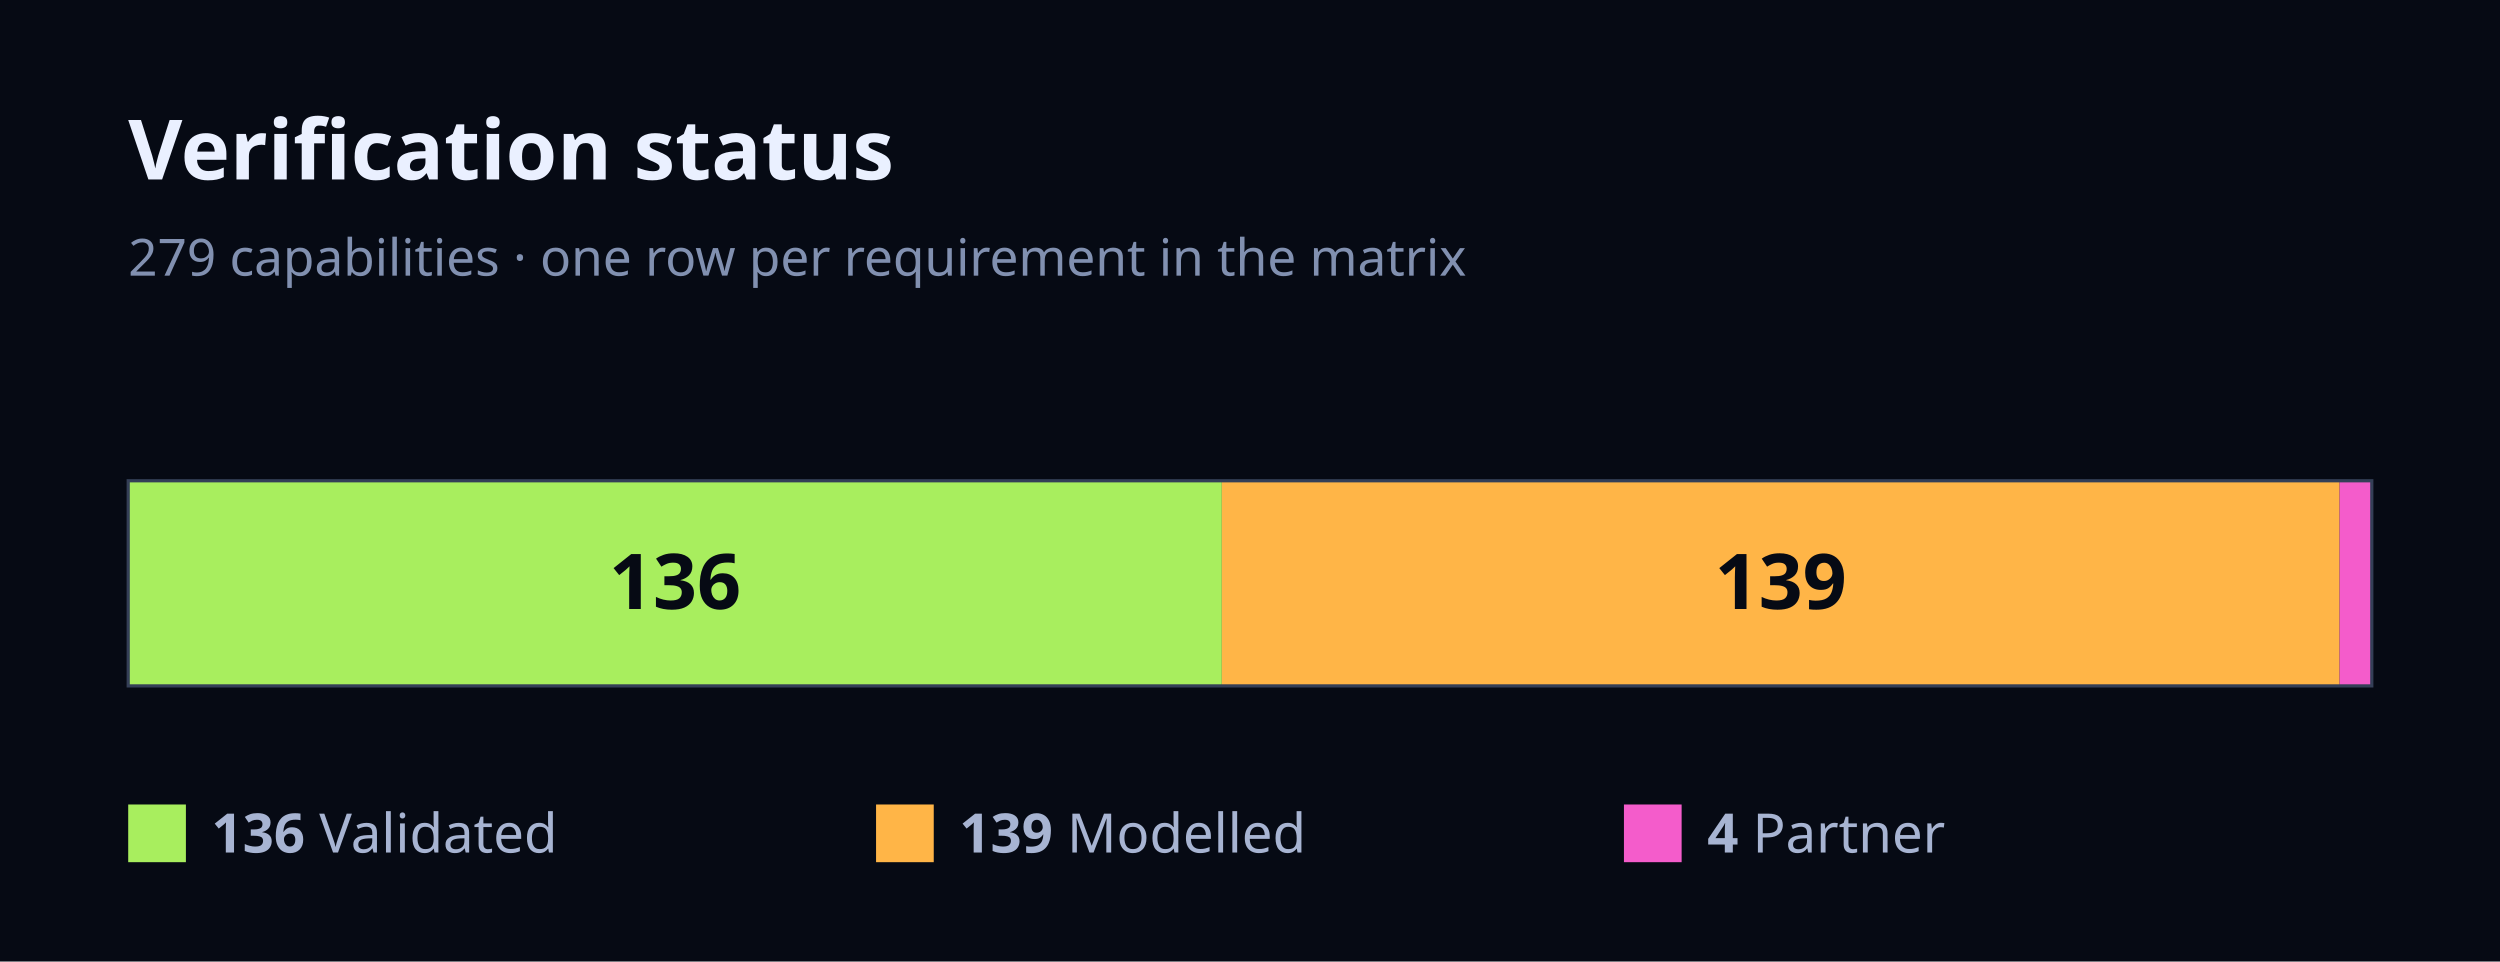
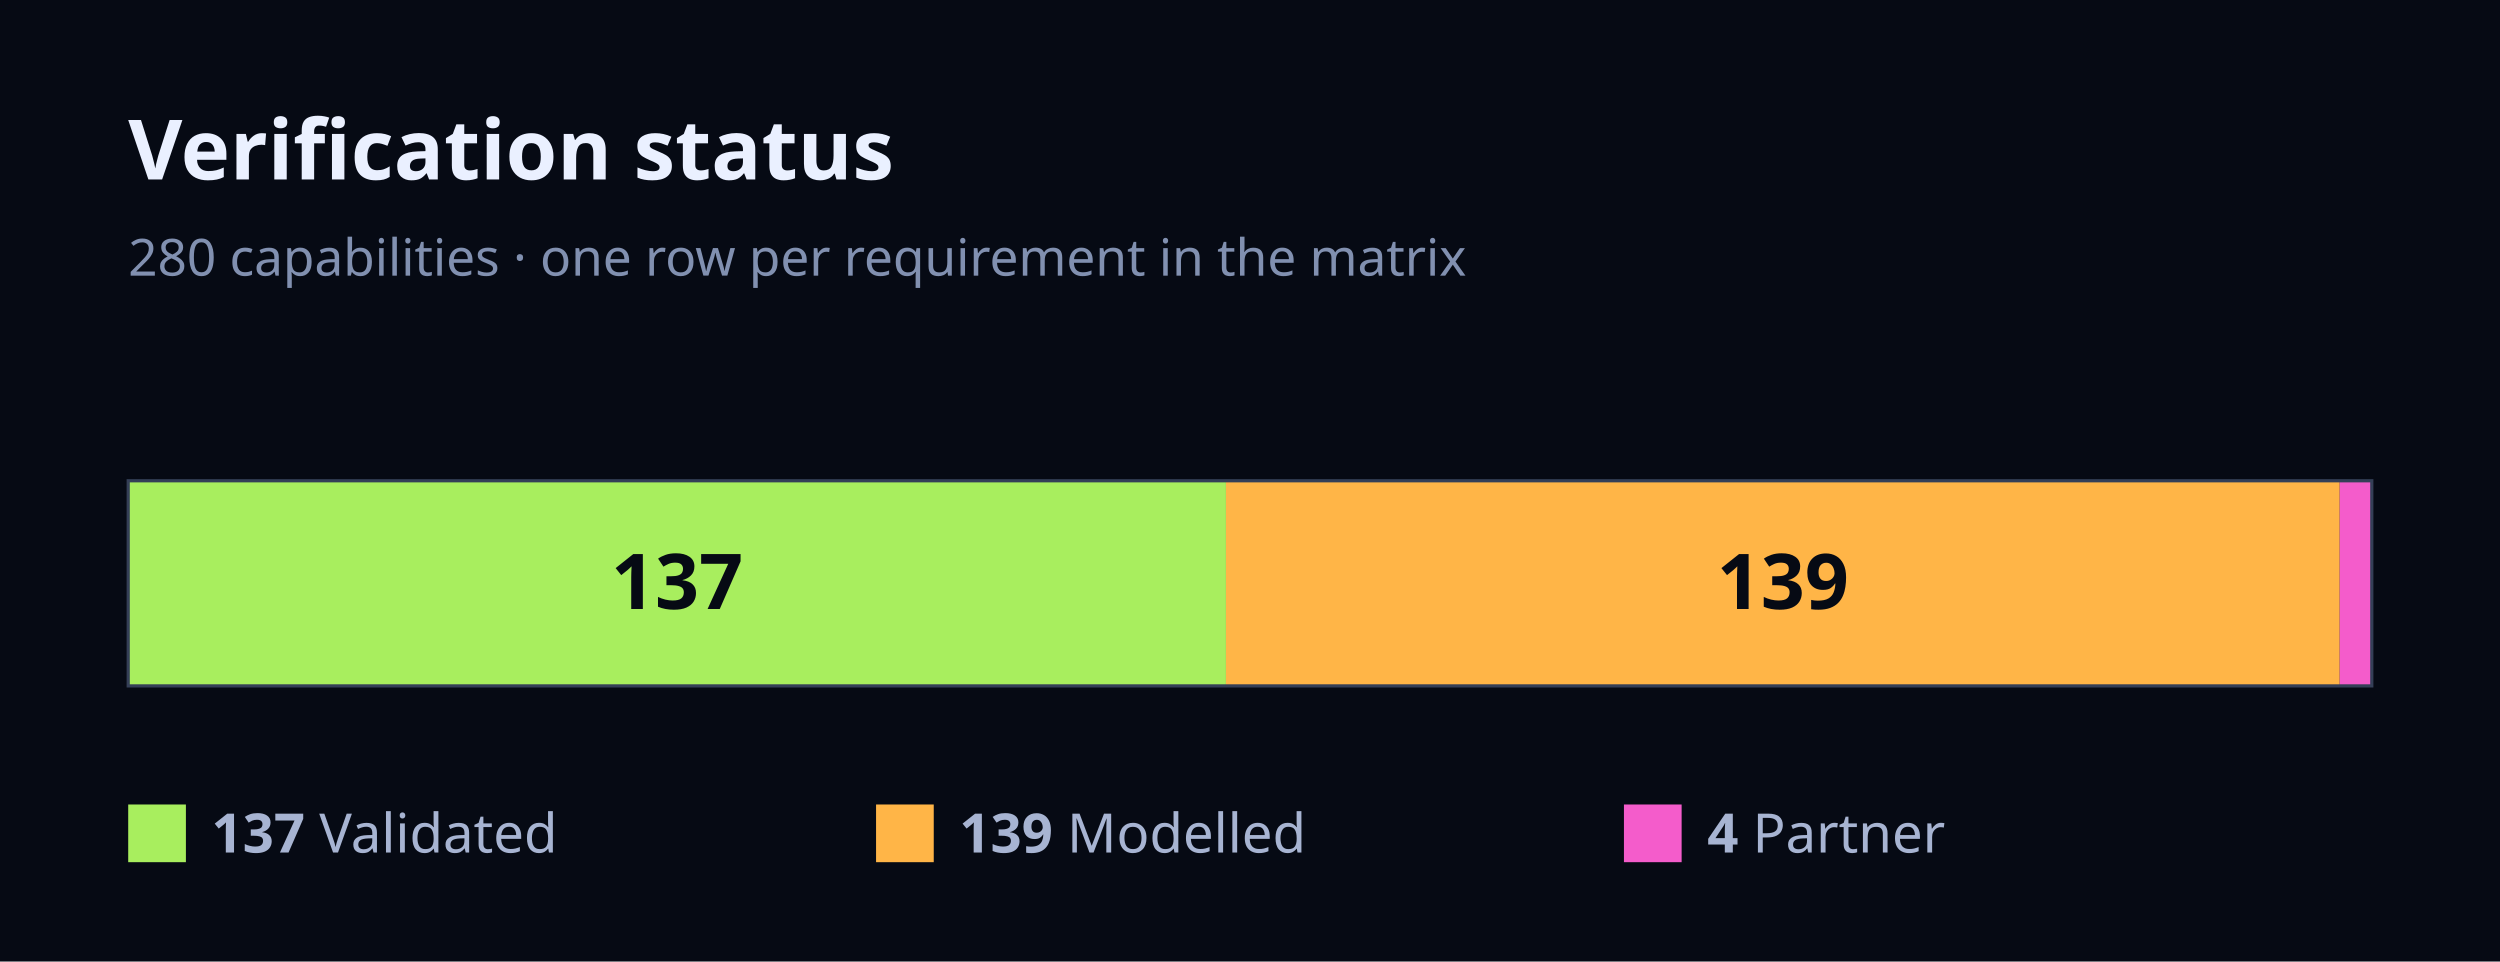
<svg xmlns="http://www.w3.org/2000/svg" width="780" height="300" viewBox="0 0 780 300" font-family="Geist, ui-sans-serif, system-ui, sans-serif">
  <rect x="0" y="0" width="780" height="300" fill="#060A14" />
  <text x="40" y="56" font-size="26" font-weight="700" fill="#EAF0FF">Verification status</text>
-   <text x="40" y="86" font-size="16" fill="#8190B0">279 capabilities · one row per requirement in the matrix</text>
-   <rect x="40" y="150" width="341.22" height="64" fill="#A8EE5E" />
-   <text x="210.61" y="190" font-size="24" font-weight="700" fill="#060A14" text-anchor="middle">136</text>
-   <rect x="381.22" y="150" width="348.75" height="64" fill="#FFB547" />
-   <text x="555.59" y="190" font-size="24" font-weight="700" fill="#060A14" text-anchor="middle">139</text>
-   <rect x="729.96" y="150" width="10.04" height="64" fill="#F45CCB" />
+   <text x="40" y="86" font-size="16" fill="#8190B0">280 capabilities · one row per requirement in the matrix</text>
+   <rect x="40" y="150" width="342.5" height="64" fill="#A8EE5E" />
+   <text x="211.25" y="190" font-size="24" font-weight="700" fill="#060A14" text-anchor="middle">137</text>
+   <rect x="382.5" y="150" width="347.5" height="64" fill="#FFB547" />
+   <text x="556.25" y="190" font-size="24" font-weight="700" fill="#060A14" text-anchor="middle">139</text>
+   <rect x="730" y="150" width="10" height="64" fill="#F45CCB" />
  <rect x="40" y="150" width="700" height="64" fill="none" stroke="#343F57" stroke-width="1" />
  <rect x="40" y="251" width="18" height="18" fill="#A8EE5E" />
  <text x="66" y="266" font-size="17" fill="#A7B4D2">
-     <tspan font-weight="700">136</tspan> Validated</text>
+     <tspan font-weight="700">137</tspan> Validated</text>
  <rect x="273.33" y="251" width="18" height="18" fill="#FFB547" />
  <text x="299.33" y="266" font-size="17" fill="#A7B4D2">
    <tspan font-weight="700">139</tspan> Modelled</text>
  <rect x="506.67" y="251" width="18" height="18" fill="#F45CCB" />
  <text x="532.67" y="266" font-size="17" fill="#A7B4D2">
    <tspan font-weight="700">4</tspan> Partner</text>
</svg>
